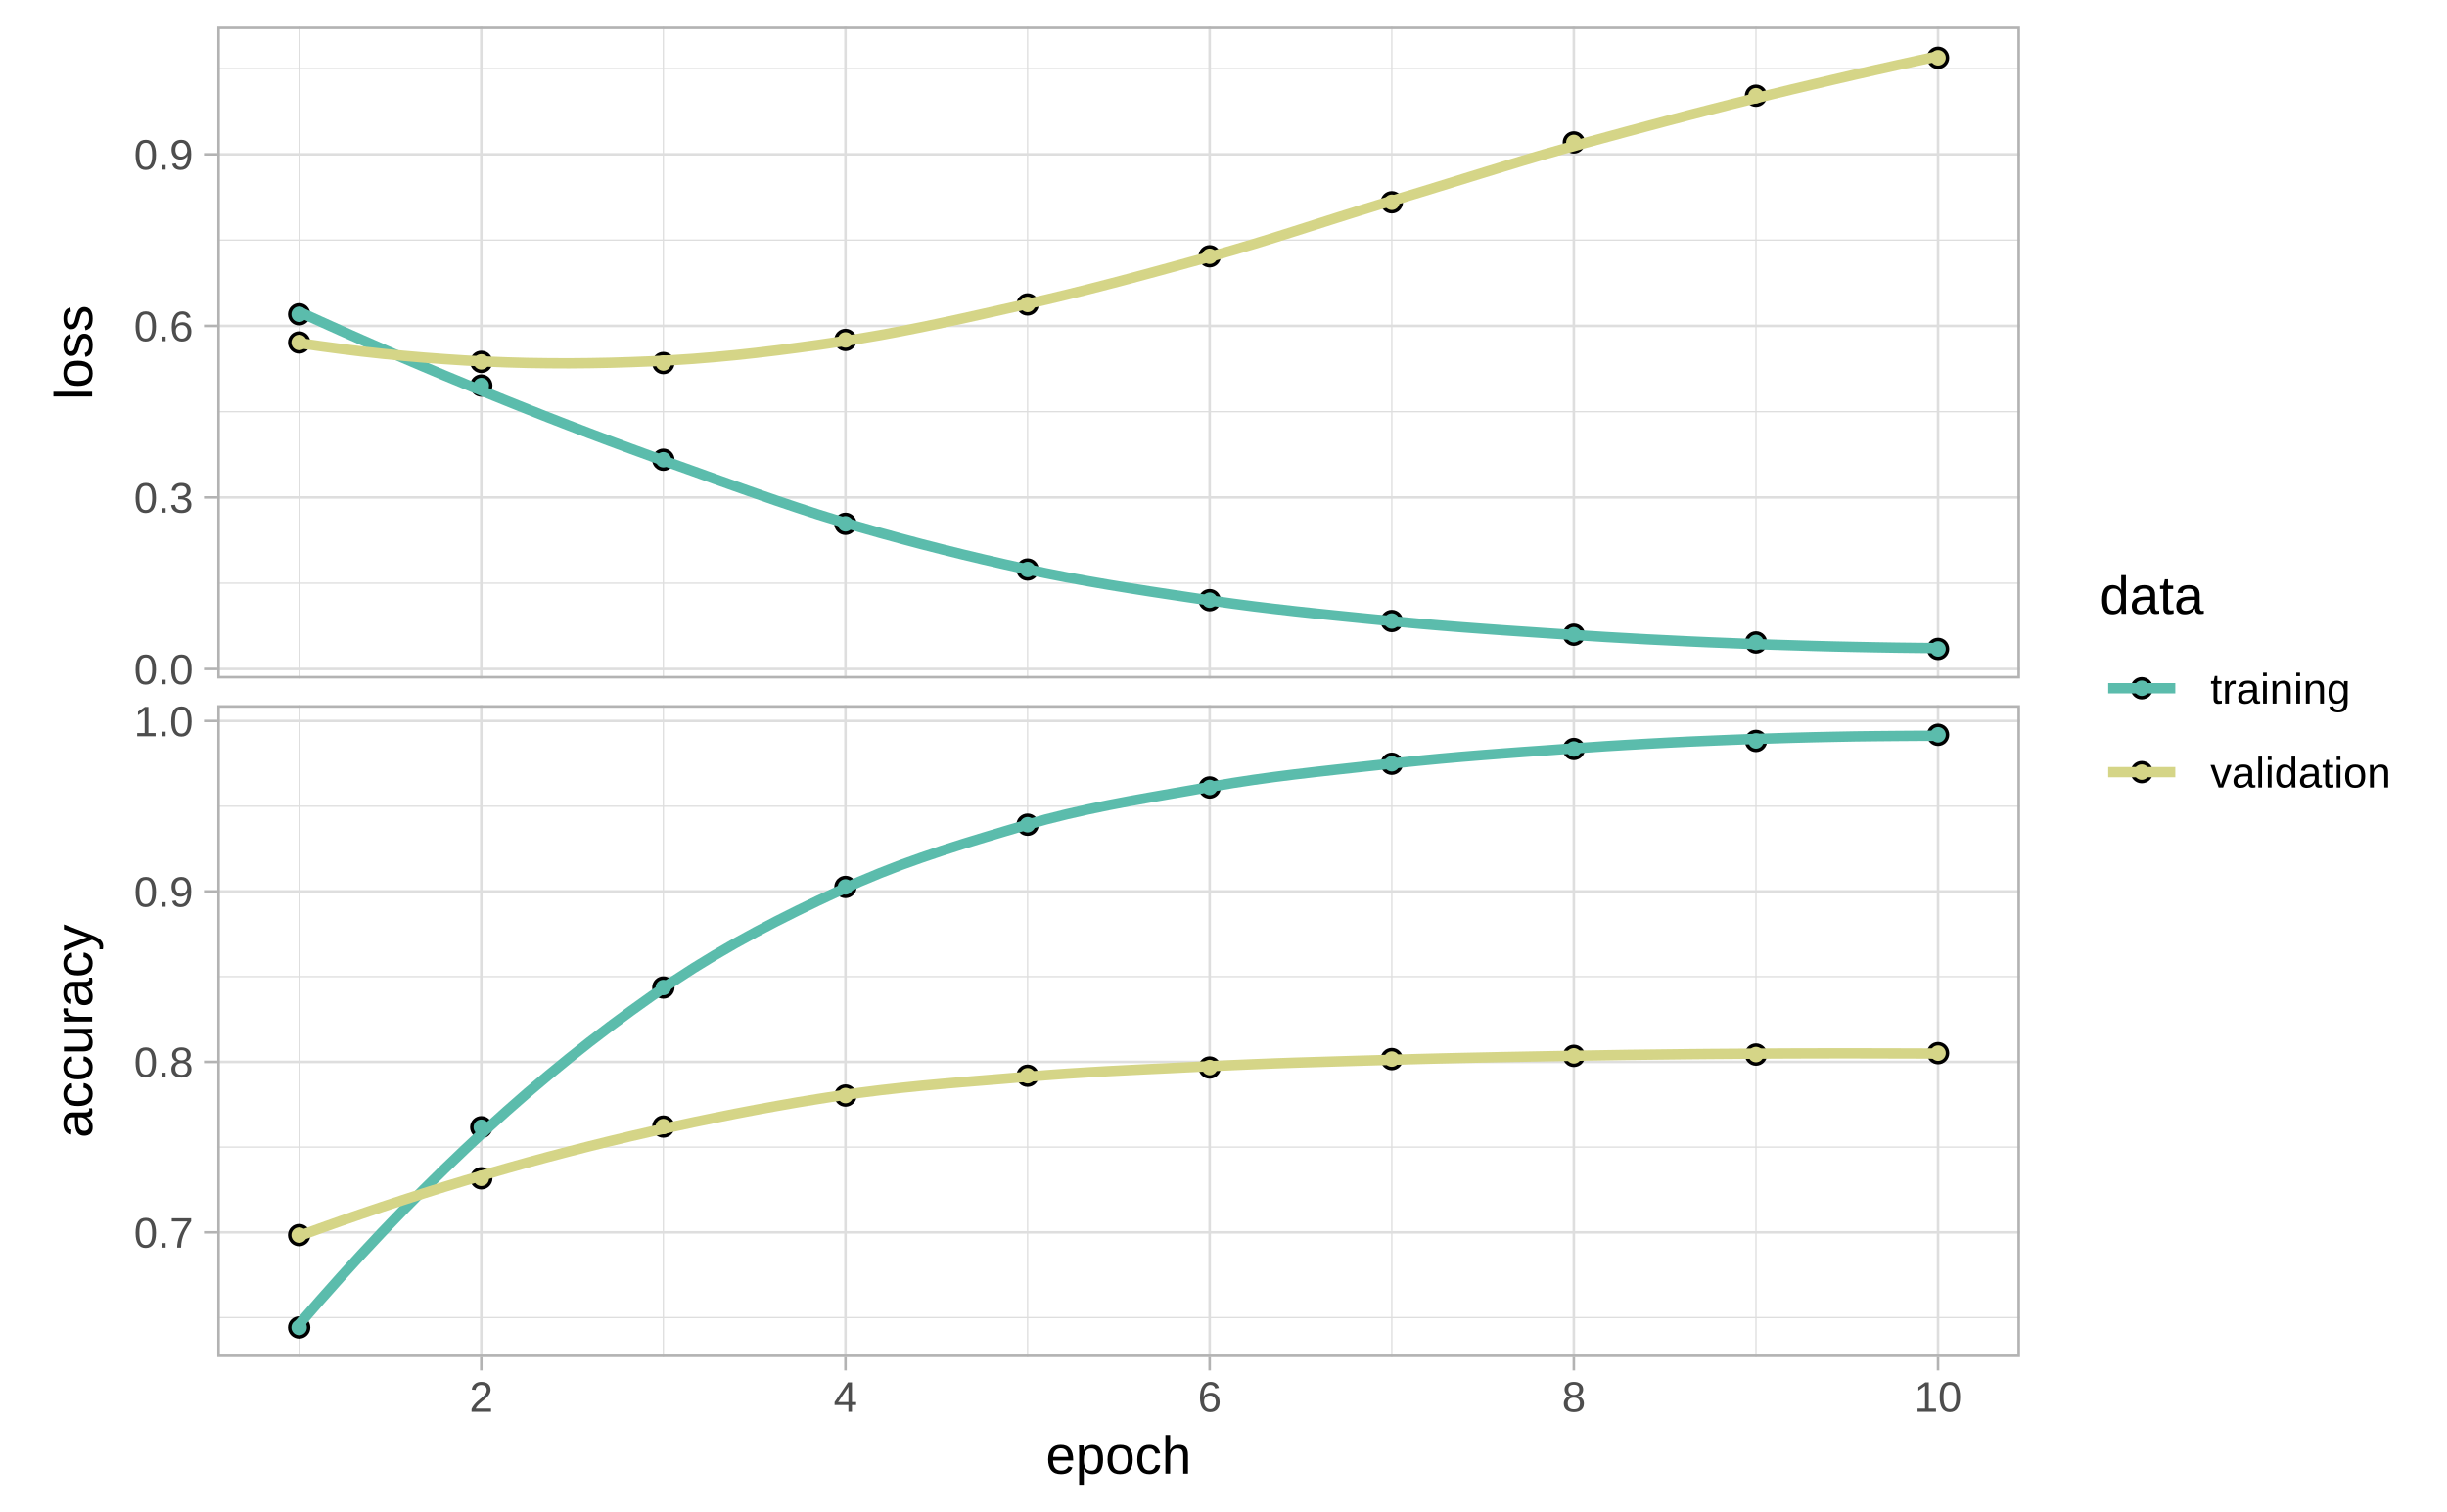
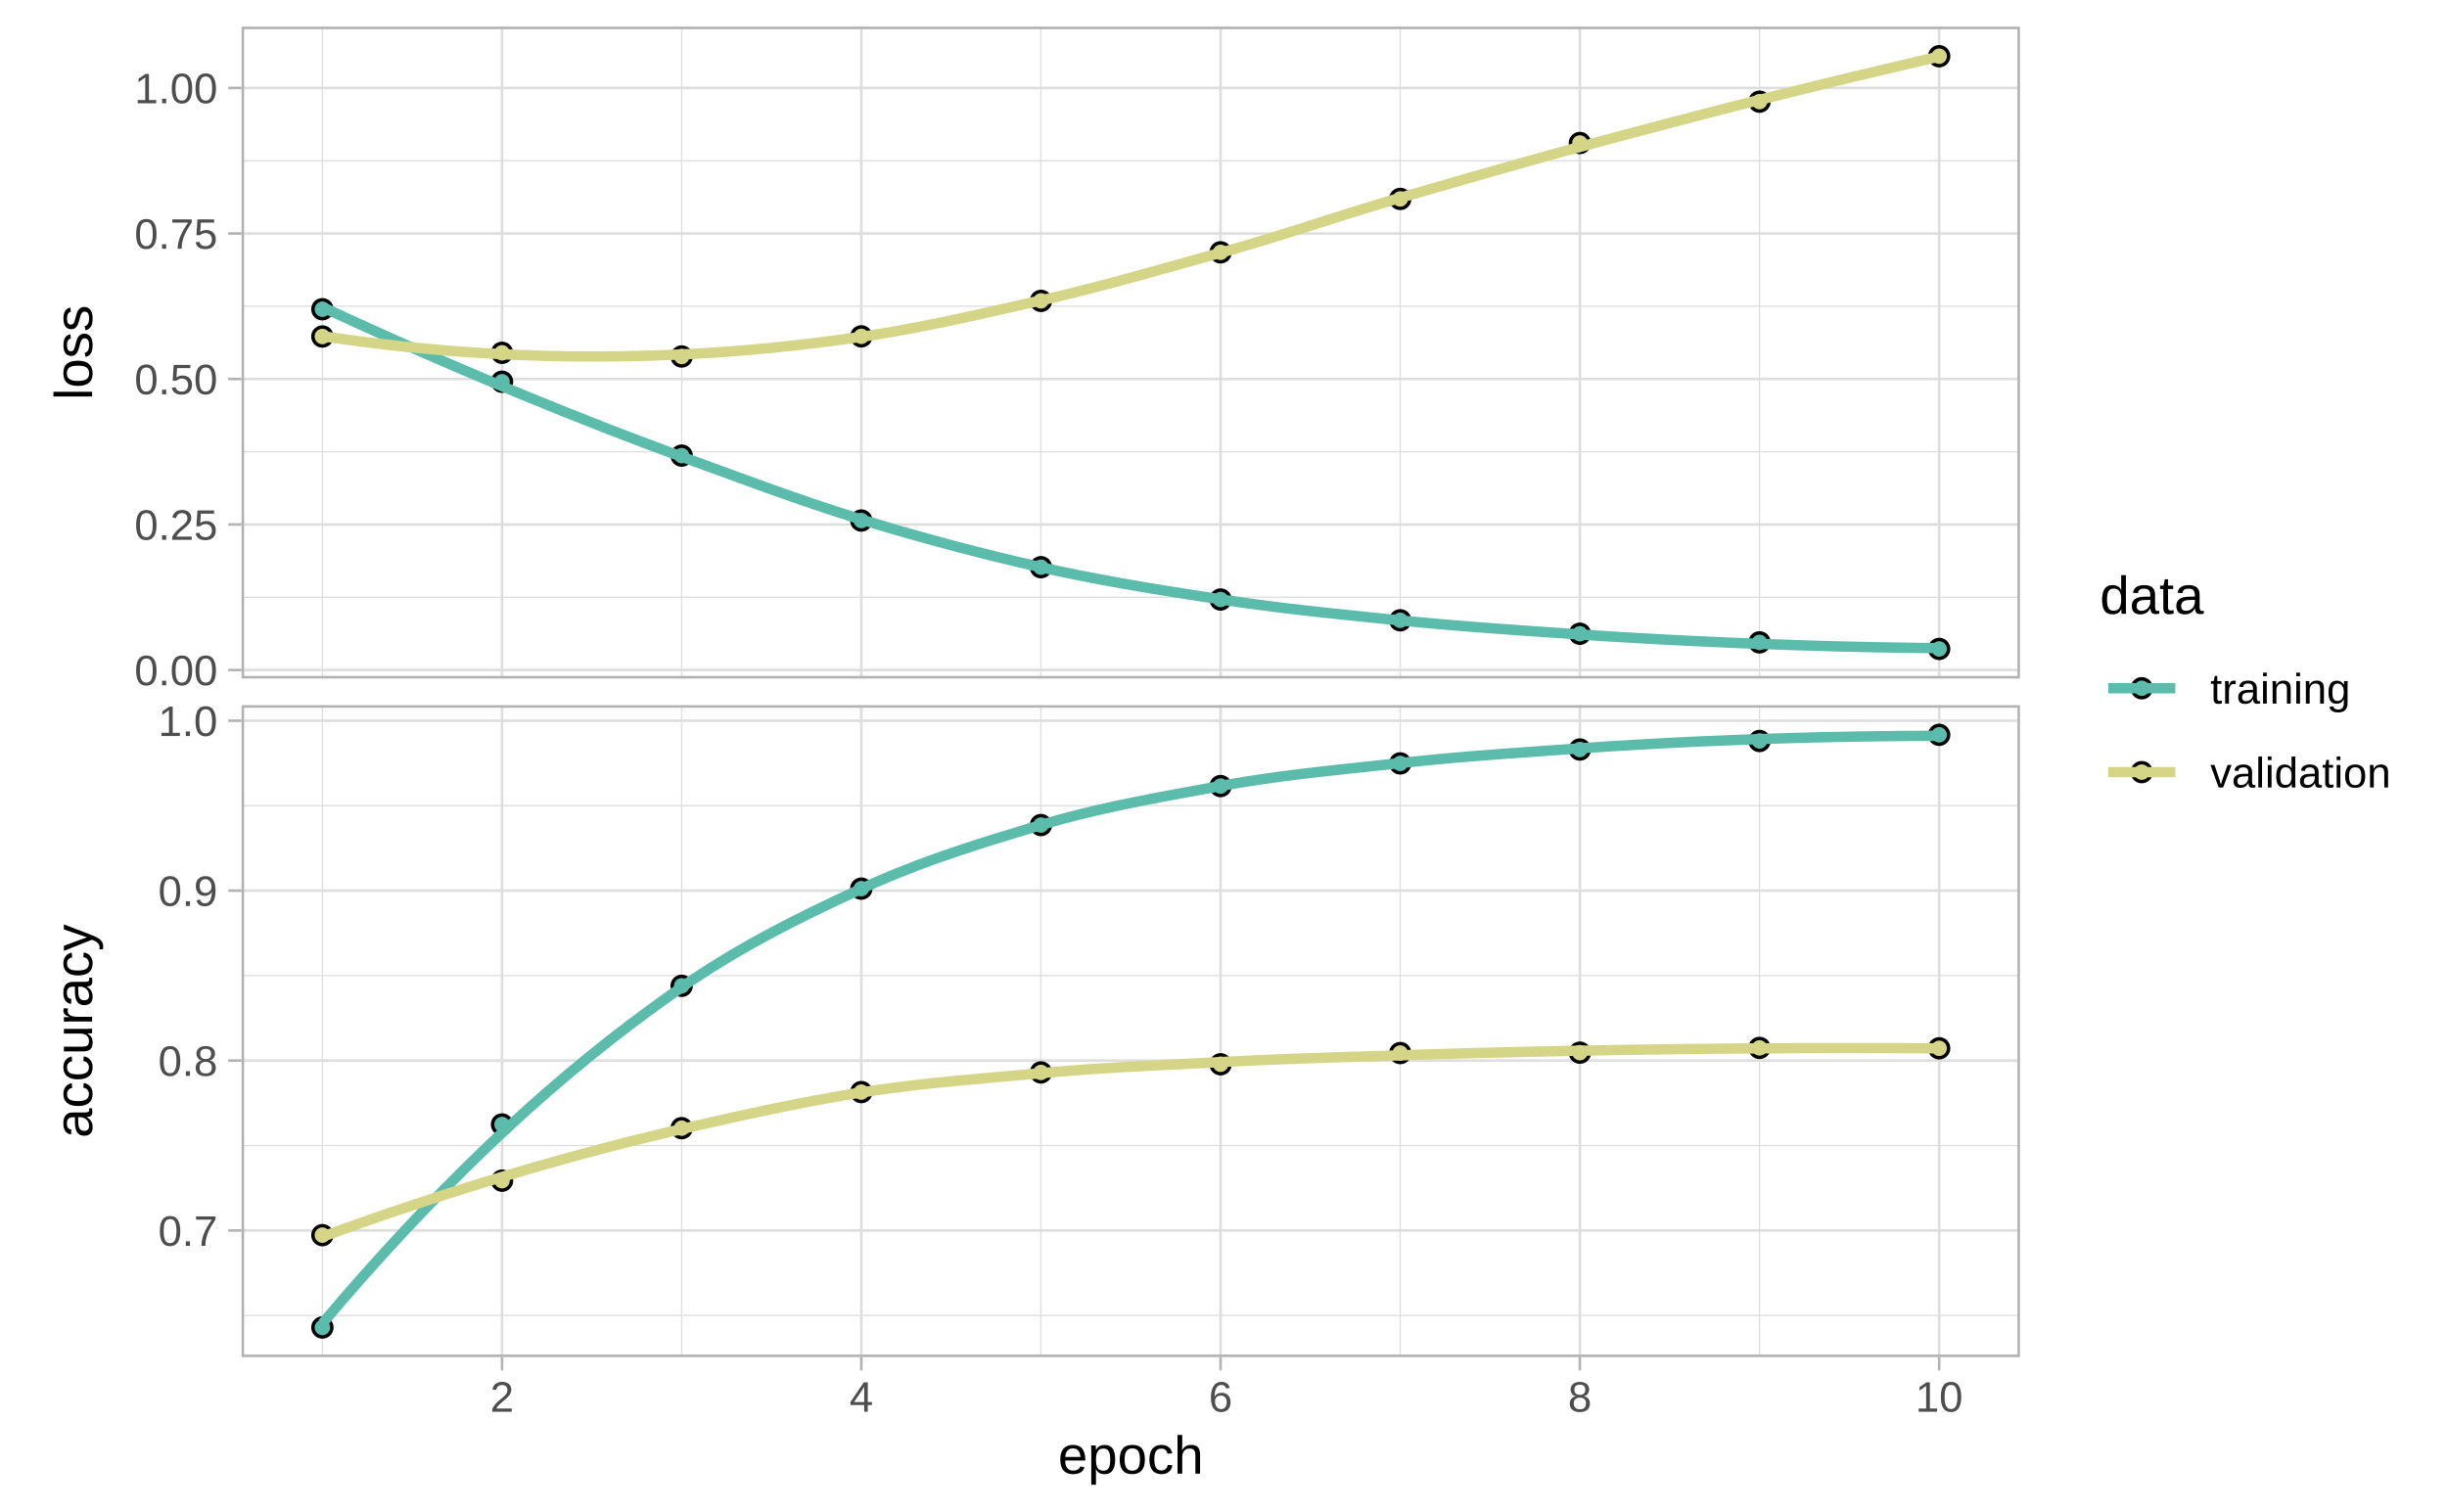
<svg xmlns="http://www.w3.org/2000/svg" class="svglite" width="504.00pt" height="311.47pt" viewBox="0 0 504.00 311.47">
  <defs>
    <style type="text/css">
    .svglite line, .svglite polyline, .svglite polygon, .svglite path, .svglite rect, .svglite circle {
      fill: none;
      stroke: #000000;
      stroke-linecap: round;
      stroke-linejoin: round;
      stroke-miterlimit: 10.00;
    }
  </style>
  </defs>
  <rect width="100%" height="100%" style="stroke: none; fill: #FFFFFF;" />
  <defs>
    <clipPath id="cpMC4wMHw1MDQuMDB8MC4wMHwzMTEuNDc=">
      <rect x="0.00" y="0.00" width="504.00" height="311.47" />
    </clipPath>
  </defs>
  <g clip-path="url(#cpMC4wMHw1MDQuMDB8MC4wMHwzMTEuNDc=)">
    <rect x="0.00" y="0" width="504.00" height="311.47" style="stroke-width: 1.07; stroke: #FFFFFF; fill: #FFFFFF;" />
  </g>
  <defs>
-     <clipPath id="cpNDQuNzV8NDE2LjA1fDUuNDh8MTM5Ljc4">
-       <rect x="44.75" y="5.48" width="371.31" height="134.30" />
+     <clipPath id="cpNDkuNzV8NDE2LjA1fDUuNDh8MTM5Ljc4">
+       <rect x="49.75" y="5.48" width="366.30" height="134.30" />
    </clipPath>
  </defs>
-   <g clip-path="url(#cpNDQuNzV8NDE2LjA1fDUuNDh8MTM5Ljc4)">
-     <rect x="44.75" y="5.48" width="371.31" height="134.30" style="stroke-width: 1.07; stroke: none; fill: #FFFFFF;" />
-     <polyline points="44.75,120.14 416.05,120.14 " style="stroke-width: 0.27; stroke: #DEDEDE; stroke-linecap: butt;" />
-     <polyline points="44.75,84.80 416.05,84.80 " style="stroke-width: 0.27; stroke: #DEDEDE; stroke-linecap: butt;" />
-     <polyline points="44.75,49.46 416.05,49.46 " style="stroke-width: 0.27; stroke: #DEDEDE; stroke-linecap: butt;" />
-     <polyline points="44.75,14.12 416.05,14.12 " style="stroke-width: 0.27; stroke: #DEDEDE; stroke-linecap: butt;" />
-     <polyline points="61.62,139.78 61.62,5.48 " style="stroke-width: 0.27; stroke: #DEDEDE; stroke-linecap: butt;" />
-     <polyline points="136.63,139.78 136.63,5.48 " style="stroke-width: 0.27; stroke: #DEDEDE; stroke-linecap: butt;" />
-     <polyline points="211.65,139.78 211.65,5.48 " style="stroke-width: 0.27; stroke: #DEDEDE; stroke-linecap: butt;" />
-     <polyline points="286.66,139.78 286.66,5.48 " style="stroke-width: 0.27; stroke: #DEDEDE; stroke-linecap: butt;" />
-     <polyline points="361.67,139.78 361.67,5.48 " style="stroke-width: 0.27; stroke: #DEDEDE; stroke-linecap: butt;" />
-     <polyline points="44.75,137.81 416.05,137.81 " style="stroke-width: 0.53; stroke: #DEDEDE; stroke-linecap: butt;" />
-     <polyline points="44.75,102.47 416.05,102.47 " style="stroke-width: 0.53; stroke: #DEDEDE; stroke-linecap: butt;" />
-     <polyline points="44.75,67.13 416.05,67.13 " style="stroke-width: 0.53; stroke: #DEDEDE; stroke-linecap: butt;" />
-     <polyline points="44.75,31.79 416.05,31.79 " style="stroke-width: 0.53; stroke: #DEDEDE; stroke-linecap: butt;" />
-     <polyline points="99.13,139.78 99.13,5.48 " style="stroke-width: 0.53; stroke: #DEDEDE; stroke-linecap: butt;" />
-     <polyline points="174.14,139.78 174.14,5.48 " style="stroke-width: 0.53; stroke: #DEDEDE; stroke-linecap: butt;" />
-     <polyline points="249.15,139.78 249.15,5.48 " style="stroke-width: 0.53; stroke: #DEDEDE; stroke-linecap: butt;" />
-     <polyline points="324.16,139.78 324.16,5.48 " style="stroke-width: 0.53; stroke: #DEDEDE; stroke-linecap: butt;" />
-     <polyline points="399.17,139.78 399.17,5.48 " style="stroke-width: 0.53; stroke: #DEDEDE; stroke-linecap: butt;" />
-     <circle cx="61.62" cy="64.74" r="1.95" style="stroke-width: 0.71; fill: #5BBCAC;" />
-     <circle cx="99.13" cy="79.42" r="1.95" style="stroke-width: 0.71; fill: #5BBCAC;" />
-     <circle cx="136.63" cy="94.71" r="1.95" style="stroke-width: 0.71; fill: #5BBCAC;" />
-     <circle cx="174.14" cy="107.91" r="1.95" style="stroke-width: 0.71; fill: #5BBCAC;" />
-     <circle cx="211.65" cy="117.32" r="1.95" style="stroke-width: 0.71; fill: #5BBCAC;" />
-     <circle cx="249.15" cy="123.64" r="1.95" style="stroke-width: 0.71; fill: #5BBCAC;" />
-     <circle cx="286.66" cy="127.93" r="1.95" style="stroke-width: 0.71; fill: #5BBCAC;" />
-     <circle cx="324.16" cy="130.75" r="1.95" style="stroke-width: 0.71; fill: #5BBCAC;" />
-     <circle cx="361.67" cy="132.35" r="1.95" style="stroke-width: 0.71; fill: #5BBCAC;" />
-     <circle cx="399.17" cy="133.68" r="1.95" style="stroke-width: 0.71; fill: #5BBCAC;" />
-     <circle cx="61.62" cy="70.55" r="1.95" style="stroke-width: 0.71; fill: #D5D587;" />
-     <circle cx="99.13" cy="74.54" r="1.95" style="stroke-width: 0.71; fill: #D5D587;" />
-     <circle cx="136.63" cy="74.78" r="1.95" style="stroke-width: 0.71; fill: #D5D587;" />
-     <circle cx="174.14" cy="70.03" r="1.95" style="stroke-width: 0.71; fill: #D5D587;" />
-     <circle cx="211.65" cy="62.71" r="1.95" style="stroke-width: 0.71; fill: #D5D587;" />
-     <circle cx="249.15" cy="52.79" r="1.95" style="stroke-width: 0.71; fill: #D5D587;" />
-     <circle cx="286.66" cy="41.67" r="1.95" style="stroke-width: 0.71; fill: #D5D587;" />
-     <circle cx="324.16" cy="29.34" r="1.95" style="stroke-width: 0.71; fill: #D5D587;" />
-     <circle cx="361.67" cy="19.72" r="1.95" style="stroke-width: 0.71; fill: #D5D587;" />
-     <circle cx="399.17" cy="11.91" r="1.95" style="stroke-width: 0.71; fill: #D5D587;" />
-     <polyline points="61.62,64.24 65.90,66.18 70.17,68.10 74.44,69.99 78.71,71.86 82.99,73.71 87.26,75.53 91.53,77.33 95.81,79.10 100.08,80.85 104.35,82.58 108.62,84.29 112.90,85.98 117.17,87.64 121.44,89.28 125.72,90.89 129.99,92.47 134.26,94.03 138.53,95.55 142.81,97.08 147.08,98.62 151.35,100.14 155.63,101.65 159.90,103.13 164.17,104.57 168.44,105.97 172.72,107.29 176.99,108.56 181.26,109.78 185.53,110.95 189.81,112.09 194.08,113.18 198.35,114.24 202.63,115.26 206.90,116.24 211.17,117.19 215.44,118.09 219.72,118.93 223.99,119.71 228.26,120.45 232.54,121.15 236.81,121.83 241.08,122.48 245.35,123.12 249.63,123.75 253.90,124.35 258.17,124.91 262.45,125.43 266.72,125.92 270.99,126.38 275.26,126.82 279.54,127.25 283.81,127.67 288.08,128.09 292.35,128.48 296.63,128.85 300.90,129.19 305.17,129.51 309.45,129.82 313.72,130.11 317.99,130.40 322.26,130.68 326.54,130.96 330.81,131.23 335.08,131.47 339.36,131.71 343.63,131.92 347.90,132.13 352.17,132.32 356.45,132.49 360.72,132.66 364.99,132.81 369.27,132.94 373.54,133.07 377.81,133.18 382.08,133.27 386.36,133.35 390.63,133.42 394.90,133.47 399.17,133.51 " style="stroke-width: 2.13; stroke: #5BBCAC; stroke-linecap: butt;" />
-     <polyline points="61.62,70.67 65.90,71.29 70.17,71.86 74.44,72.39 78.71,72.86 82.99,73.28 87.26,73.65 91.53,73.97 95.81,74.25 100.08,74.47 104.35,74.64 108.62,74.76 112.90,74.82 117.17,74.84 121.44,74.80 125.72,74.72 129.99,74.59 134.26,74.42 138.53,74.19 142.81,73.91 147.08,73.56 151.35,73.16 155.63,72.70 159.90,72.19 164.17,71.64 168.44,71.06 172.72,70.43 176.99,69.77 181.26,69.04 185.53,68.24 189.81,67.39 194.08,66.50 198.35,65.58 202.63,64.63 206.90,63.67 211.17,62.71 215.44,61.73 219.72,60.70 223.99,59.64 228.26,58.54 232.54,57.42 236.81,56.27 241.08,55.11 245.35,53.94 249.63,52.77 253.90,51.55 258.17,50.28 262.45,48.96 266.72,47.61 270.99,46.25 275.26,44.89 279.54,43.54 283.81,42.22 288.08,40.94 292.35,39.65 296.63,38.33 300.90,37.01 305.17,35.69 309.45,34.38 313.72,33.08 317.99,31.82 322.26,30.61 326.54,29.43 330.81,28.27 335.08,27.11 339.36,25.97 343.63,24.83 347.90,23.71 352.17,22.61 356.45,21.52 360.72,20.45 364.99,19.41 369.27,18.37 373.54,17.36 377.81,16.36 382.08,15.37 386.36,14.40 390.63,13.45 394.90,12.51 399.17,11.58 " style="stroke-width: 2.13; stroke: #D5D587; stroke-linecap: butt;" />
-     <rect x="44.75" y="5.48" width="371.31" height="134.30" style="stroke-width: 1.07; stroke: #B3B3B3;" />
+   <g clip-path="url(#cpNDkuNzV8NDE2LjA1fDUuNDh8MTM5Ljc4)">
+     <rect x="49.75" y="5.48" width="366.30" height="134.30" style="stroke-width: 1.07; stroke: none; fill: #FFFFFF;" />
+     <polyline points="49.75,123.03 416.05,123.03 " style="stroke-width: 0.27; stroke: #DEDEDE; stroke-linecap: butt;" />
+     <polyline points="49.75,93.06 416.05,93.06 " style="stroke-width: 0.27; stroke: #DEDEDE; stroke-linecap: butt;" />
+     <polyline points="49.75,63.08 416.05,63.08 " style="stroke-width: 0.27; stroke: #DEDEDE; stroke-linecap: butt;" />
+     <polyline points="49.75,33.11 416.05,33.11 " style="stroke-width: 0.27; stroke: #DEDEDE; stroke-linecap: butt;" />
+     <polyline points="66.40,139.78 66.40,5.48 " style="stroke-width: 0.27; stroke: #DEDEDE; stroke-linecap: butt;" />
+     <polyline points="140.40,139.78 140.40,5.48 " style="stroke-width: 0.27; stroke: #DEDEDE; stroke-linecap: butt;" />
+     <polyline points="214.40,139.78 214.40,5.48 " style="stroke-width: 0.27; stroke: #DEDEDE; stroke-linecap: butt;" />
+     <polyline points="288.40,139.78 288.40,5.48 " style="stroke-width: 0.27; stroke: #DEDEDE; stroke-linecap: butt;" />
+     <polyline points="362.40,139.78 362.40,5.48 " style="stroke-width: 0.27; stroke: #DEDEDE; stroke-linecap: butt;" />
+     <polyline points="49.75,138.02 416.05,138.02 " style="stroke-width: 0.53; stroke: #DEDEDE; stroke-linecap: butt;" />
+     <polyline points="49.75,108.04 416.05,108.04 " style="stroke-width: 0.53; stroke: #DEDEDE; stroke-linecap: butt;" />
+     <polyline points="49.75,78.07 416.05,78.07 " style="stroke-width: 0.53; stroke: #DEDEDE; stroke-linecap: butt;" />
+     <polyline points="49.75,48.10 416.05,48.10 " style="stroke-width: 0.53; stroke: #DEDEDE; stroke-linecap: butt;" />
+     <polyline points="49.75,18.12 416.05,18.12 " style="stroke-width: 0.53; stroke: #DEDEDE; stroke-linecap: butt;" />
+     <polyline points="103.40,139.78 103.40,5.48 " style="stroke-width: 0.53; stroke: #DEDEDE; stroke-linecap: butt;" />
+     <polyline points="177.40,139.78 177.40,5.48 " style="stroke-width: 0.53; stroke: #DEDEDE; stroke-linecap: butt;" />
+     <polyline points="251.40,139.78 251.40,5.48 " style="stroke-width: 0.53; stroke: #DEDEDE; stroke-linecap: butt;" />
+     <polyline points="325.40,139.78 325.40,5.48 " style="stroke-width: 0.53; stroke: #DEDEDE; stroke-linecap: butt;" />
+     <polyline points="399.40,139.78 399.40,5.48 " style="stroke-width: 0.53; stroke: #DEDEDE; stroke-linecap: butt;" />
+     <circle cx="66.40" cy="63.70" r="1.95" style="stroke-width: 0.71; fill: #5BBCAC;" />
+     <circle cx="103.40" cy="78.64" r="1.95" style="stroke-width: 0.71; fill: #5BBCAC;" />
+     <circle cx="140.40" cy="93.86" r="1.95" style="stroke-width: 0.71; fill: #5BBCAC;" />
+     <circle cx="177.40" cy="107.23" r="1.95" style="stroke-width: 0.71; fill: #5BBCAC;" />
+     <circle cx="214.40" cy="116.84" r="1.95" style="stroke-width: 0.71; fill: #5BBCAC;" />
+     <circle cx="251.40" cy="123.50" r="1.95" style="stroke-width: 0.71; fill: #5BBCAC;" />
+     <circle cx="288.40" cy="127.78" r="1.95" style="stroke-width: 0.71; fill: #5BBCAC;" />
+     <circle cx="325.40" cy="130.55" r="1.95" style="stroke-width: 0.71; fill: #5BBCAC;" />
+     <circle cx="362.40" cy="132.33" r="1.95" style="stroke-width: 0.71; fill: #5BBCAC;" />
+     <circle cx="399.40" cy="133.68" r="1.95" style="stroke-width: 0.71; fill: #5BBCAC;" />
+     <circle cx="66.40" cy="69.32" r="1.95" style="stroke-width: 0.71; fill: #D5D587;" />
+     <circle cx="103.40" cy="72.68" r="1.95" style="stroke-width: 0.71; fill: #D5D587;" />
+     <circle cx="140.40" cy="73.44" r="1.95" style="stroke-width: 0.71; fill: #D5D587;" />
+     <circle cx="177.40" cy="69.29" r="1.95" style="stroke-width: 0.71; fill: #D5D587;" />
+     <circle cx="214.40" cy="61.98" r="1.95" style="stroke-width: 0.71; fill: #D5D587;" />
+     <circle cx="251.40" cy="51.98" r="1.95" style="stroke-width: 0.71; fill: #D5D587;" />
+     <circle cx="288.40" cy="40.98" r="1.95" style="stroke-width: 0.71; fill: #D5D587;" />
+     <circle cx="325.40" cy="29.46" r="1.95" style="stroke-width: 0.71; fill: #D5D587;" />
+     <circle cx="362.40" cy="20.94" r="1.95" style="stroke-width: 0.71; fill: #D5D587;" />
+     <circle cx="399.40" cy="11.58" r="1.95" style="stroke-width: 0.71; fill: #D5D587;" />
+     <polyline points="66.40,63.25 70.62,65.20 74.83,67.12 79.05,69.03 83.26,70.91 87.48,72.76 91.69,74.60 95.91,76.40 100.12,78.19 104.34,79.95 108.55,81.69 112.77,83.41 116.98,85.11 121.20,86.78 125.41,88.44 129.63,90.06 133.84,91.66 138.06,93.22 142.27,94.76 146.49,96.30 150.70,97.84 154.92,99.38 159.13,100.90 163.35,102.39 167.57,103.84 171.78,105.24 176.00,106.59 180.21,107.87 184.43,109.12 188.64,110.32 192.86,111.49 197.07,112.62 201.29,113.71 205.50,114.76 209.72,115.78 213.93,116.75 218.15,117.68 222.36,118.54 226.58,119.36 230.79,120.13 235.01,120.86 239.22,121.56 243.44,122.23 247.65,122.89 251.87,123.54 256.08,124.16 260.30,124.73 264.52,125.26 268.73,125.75 272.95,126.22 277.16,126.66 281.38,127.10 285.59,127.52 289.81,127.95 294.02,128.34 298.24,128.71 302.45,129.06 306.67,129.38 310.88,129.69 315.10,129.99 319.31,130.28 323.53,130.57 327.74,130.86 331.96,131.13 336.17,131.38 340.39,131.62 344.60,131.84 348.82,132.05 353.03,132.24 357.25,132.43 361.47,132.60 365.68,132.75 369.90,132.90 374.11,133.03 378.33,133.15 382.54,133.25 386.76,133.34 390.97,133.41 395.19,133.47 399.40,133.52 " style="stroke-width: 2.13; stroke: #5BBCAC; stroke-linecap: butt;" />
+     <polyline points="66.40,69.25 70.62,69.86 74.83,70.42 79.05,70.93 83.26,71.40 87.48,71.81 91.69,72.19 95.91,72.51 100.12,72.78 104.34,73.01 108.55,73.19 112.77,73.32 116.98,73.41 121.20,73.44 125.41,73.43 129.63,73.37 133.84,73.26 138.06,73.11 142.27,72.92 146.49,72.67 150.70,72.37 154.92,72.03 159.13,71.63 163.35,71.19 167.57,70.70 171.78,70.17 176.00,69.59 180.21,68.96 184.43,68.25 188.64,67.47 192.86,66.64 197.07,65.75 201.29,64.84 205.50,63.90 209.72,62.94 213.93,61.99 218.15,61.02 222.36,59.98 226.58,58.90 230.79,57.78 235.01,56.63 239.22,55.46 243.44,54.29 247.65,53.11 251.87,51.94 256.08,50.74 260.30,49.48 264.52,48.17 268.73,46.84 272.95,45.50 277.16,44.16 281.38,42.85 285.59,41.57 289.81,40.34 294.02,39.13 298.24,37.91 302.45,36.70 306.67,35.49 310.88,34.29 315.10,33.11 319.31,31.93 323.53,30.78 327.74,29.64 331.96,28.51 336.17,27.38 340.39,26.26 344.60,25.15 348.82,24.05 353.03,22.96 357.25,21.88 361.47,20.81 365.68,19.75 369.90,18.71 374.11,17.67 378.33,16.64 382.54,15.62 386.76,14.62 390.97,13.62 395.19,12.63 399.40,11.65 " style="stroke-width: 2.13; stroke: #D5D587; stroke-linecap: butt;" />
+     <rect x="49.75" y="5.48" width="366.30" height="134.30" style="stroke-width: 1.07; stroke: #B3B3B3;" />
  </g>
  <g clip-path="url(#cpMC4wMHw1MDQuMDB8MC4wMHwzMTEuNDc=)">
</g>
  <defs>
-     <clipPath id="cpNDQuNzV8NDE2LjA1fDE0NS4yNnwyNzkuNTc=">
-       <rect x="44.75" y="145.26" width="371.31" height="134.30" />
+     <clipPath id="cpNDkuNzV8NDE2LjA1fDE0NS4yNnwyNzkuNTc=">
+       <rect x="49.75" y="145.26" width="366.30" height="134.30" />
    </clipPath>
  </defs>
-   <g clip-path="url(#cpNDQuNzV8NDE2LjA1fDE0NS4yNnwyNzkuNTc=)">
-     <rect x="44.75" y="145.26" width="371.31" height="134.30" style="stroke-width: 1.07; stroke: none; fill: #FFFFFF;" />
-     <polyline points="44.75,271.42 416.05,271.42 " style="stroke-width: 0.27; stroke: #DEDEDE; stroke-linecap: butt;" />
-     <polyline points="44.75,236.30 416.05,236.30 " style="stroke-width: 0.27; stroke: #DEDEDE; stroke-linecap: butt;" />
-     <polyline points="44.75,201.19 416.05,201.19 " style="stroke-width: 0.27; stroke: #DEDEDE; stroke-linecap: butt;" />
-     <polyline points="44.75,166.08 416.05,166.08 " style="stroke-width: 0.27; stroke: #DEDEDE; stroke-linecap: butt;" />
-     <polyline points="61.62,279.57 61.62,145.26 " style="stroke-width: 0.27; stroke: #DEDEDE; stroke-linecap: butt;" />
-     <polyline points="136.63,279.57 136.63,145.26 " style="stroke-width: 0.27; stroke: #DEDEDE; stroke-linecap: butt;" />
-     <polyline points="211.65,279.57 211.65,145.26 " style="stroke-width: 0.27; stroke: #DEDEDE; stroke-linecap: butt;" />
-     <polyline points="286.66,279.57 286.66,145.26 " style="stroke-width: 0.27; stroke: #DEDEDE; stroke-linecap: butt;" />
-     <polyline points="361.67,279.57 361.67,145.26 " style="stroke-width: 0.27; stroke: #DEDEDE; stroke-linecap: butt;" />
-     <polyline points="44.75,253.86 416.05,253.86 " style="stroke-width: 0.53; stroke: #DEDEDE; stroke-linecap: butt;" />
-     <polyline points="44.75,218.75 416.05,218.75 " style="stroke-width: 0.53; stroke: #DEDEDE; stroke-linecap: butt;" />
-     <polyline points="44.75,183.63 416.05,183.63 " style="stroke-width: 0.53; stroke: #DEDEDE; stroke-linecap: butt;" />
-     <polyline points="44.75,148.52 416.05,148.52 " style="stroke-width: 0.53; stroke: #DEDEDE; stroke-linecap: butt;" />
-     <polyline points="99.13,279.57 99.13,145.26 " style="stroke-width: 0.53; stroke: #DEDEDE; stroke-linecap: butt;" />
-     <polyline points="174.14,279.57 174.14,145.26 " style="stroke-width: 0.53; stroke: #DEDEDE; stroke-linecap: butt;" />
-     <polyline points="249.15,279.57 249.15,145.26 " style="stroke-width: 0.53; stroke: #DEDEDE; stroke-linecap: butt;" />
-     <polyline points="324.16,279.57 324.16,145.26 " style="stroke-width: 0.53; stroke: #DEDEDE; stroke-linecap: butt;" />
-     <polyline points="399.17,279.57 399.17,145.26 " style="stroke-width: 0.53; stroke: #DEDEDE; stroke-linecap: butt;" />
-     <circle cx="61.62" cy="273.46" r="1.95" style="stroke-width: 0.71; fill: #5BBCAC;" />
-     <circle cx="99.13" cy="232.21" r="1.95" style="stroke-width: 0.71; fill: #5BBCAC;" />
-     <circle cx="136.63" cy="203.43" r="1.95" style="stroke-width: 0.71; fill: #5BBCAC;" />
-     <circle cx="174.14" cy="182.71" r="1.95" style="stroke-width: 0.71; fill: #5BBCAC;" />
-     <circle cx="211.65" cy="169.89" r="1.95" style="stroke-width: 0.71; fill: #5BBCAC;" />
-     <circle cx="249.15" cy="162.22" r="1.95" style="stroke-width: 0.71; fill: #5BBCAC;" />
-     <circle cx="286.66" cy="157.33" r="1.95" style="stroke-width: 0.71; fill: #5BBCAC;" />
-     <circle cx="324.16" cy="154.29" r="1.95" style="stroke-width: 0.71; fill: #5BBCAC;" />
-     <circle cx="361.67" cy="152.63" r="1.95" style="stroke-width: 0.71; fill: #5BBCAC;" />
-     <circle cx="399.17" cy="151.37" r="1.95" style="stroke-width: 0.71; fill: #5BBCAC;" />
-     <circle cx="61.62" cy="254.43" r="1.95" style="stroke-width: 0.71; fill: #D5D587;" />
-     <circle cx="99.13" cy="242.73" r="1.95" style="stroke-width: 0.71; fill: #D5D587;" />
-     <circle cx="136.63" cy="232.07" r="1.95" style="stroke-width: 0.71; fill: #D5D587;" />
-     <circle cx="174.14" cy="225.68" r="1.95" style="stroke-width: 0.71; fill: #D5D587;" />
-     <circle cx="211.65" cy="221.60" r="1.95" style="stroke-width: 0.71; fill: #D5D587;" />
-     <circle cx="249.15" cy="219.91" r="1.95" style="stroke-width: 0.71; fill: #D5D587;" />
-     <circle cx="286.66" cy="218.17" r="1.95" style="stroke-width: 0.71; fill: #D5D587;" />
-     <circle cx="324.16" cy="217.51" r="1.95" style="stroke-width: 0.71; fill: #D5D587;" />
-     <circle cx="361.67" cy="217.24" r="1.95" style="stroke-width: 0.71; fill: #D5D587;" />
-     <circle cx="399.17" cy="216.95" r="1.95" style="stroke-width: 0.71; fill: #D5D587;" />
-     <polyline points="61.62,272.80 65.90,267.87 70.17,263.07 74.44,258.38 78.71,253.81 82.99,249.36 87.26,245.03 91.53,240.82 95.81,236.72 100.08,232.73 104.35,228.88 108.62,225.14 112.90,221.53 117.17,218.03 121.44,214.65 125.72,211.38 129.99,208.23 134.26,205.18 138.53,202.24 142.81,199.46 147.08,196.85 151.35,194.37 155.63,192.02 159.90,189.78 164.17,187.64 168.44,185.57 172.72,183.57 176.99,181.64 181.26,179.86 185.53,178.20 189.81,176.67 194.08,175.22 198.35,173.85 202.63,172.54 206.90,171.26 211.17,170.00 215.44,168.80 219.72,167.73 223.99,166.76 228.26,165.87 232.54,165.05 236.81,164.28 241.08,163.53 245.35,162.79 249.63,162.02 253.90,161.30 258.17,160.65 262.45,160.06 266.72,159.52 270.99,159.02 275.26,158.54 279.54,158.07 283.81,157.61 288.08,157.14 292.35,156.70 296.63,156.29 300.90,155.91 305.17,155.56 309.45,155.23 313.72,154.91 317.99,154.61 322.26,154.30 326.54,154.00 330.81,153.71 335.08,153.45 339.36,153.21 343.63,152.98 347.90,152.77 352.17,152.59 356.45,152.41 360.72,152.25 364.99,152.11 369.27,151.98 373.54,151.87 377.81,151.78 382.08,151.70 386.36,151.65 390.63,151.61 394.90,151.58 399.17,151.57 " style="stroke-width: 2.13; stroke: #5BBCAC; stroke-linecap: butt;" />
-     <polyline points="61.62,254.61 65.90,253.06 70.17,251.54 74.44,250.06 78.71,248.62 82.99,247.21 87.26,245.83 91.53,244.49 95.81,243.19 100.08,241.92 104.35,240.69 108.62,239.49 112.90,238.33 117.17,237.21 121.44,236.12 125.72,235.06 129.99,234.04 134.26,233.06 138.53,232.11 142.81,231.19 147.08,230.31 151.35,229.45 155.63,228.63 159.90,227.85 164.17,227.10 168.44,226.40 172.72,225.73 176.99,225.12 181.26,224.58 185.53,224.10 189.81,223.66 194.08,223.27 198.35,222.90 202.63,222.55 206.90,222.20 211.17,221.84 215.44,221.49 219.72,221.18 223.99,220.91 228.26,220.66 232.54,220.44 236.81,220.23 241.08,220.03 245.35,219.82 249.63,219.61 253.90,219.41 258.17,219.23 262.45,219.06 266.72,218.91 270.99,218.78 275.26,218.65 279.54,218.52 283.81,218.40 288.08,218.27 292.35,218.15 296.63,218.04 300.90,217.94 305.17,217.85 309.45,217.76 313.72,217.68 317.99,217.60 322.26,217.52 326.54,217.45 330.81,217.38 335.08,217.31 339.36,217.26 343.63,217.21 347.90,217.16 352.17,217.12 356.45,217.09 360.72,217.06 364.99,217.03 369.27,217.01 373.54,217.00 377.81,216.99 382.08,216.99 386.36,217.00 390.63,217.01 394.90,217.02 399.17,217.04 " style="stroke-width: 2.13; stroke: #D5D587; stroke-linecap: butt;" />
-     <rect x="44.75" y="145.26" width="371.31" height="134.30" style="stroke-width: 1.07; stroke: #B3B3B3;" />
+   <g clip-path="url(#cpNDkuNzV8NDE2LjA1fDE0NS4yNnwyNzkuNTc=)">
+     <rect x="49.75" y="145.26" width="366.30" height="134.30" style="stroke-width: 1.07; stroke: none; fill: #FFFFFF;" />
+     <polyline points="49.75,270.98 416.05,270.98 " style="stroke-width: 0.27; stroke: #DEDEDE; stroke-linecap: butt;" />
+     <polyline points="49.75,235.98 416.05,235.98 " style="stroke-width: 0.27; stroke: #DEDEDE; stroke-linecap: butt;" />
+     <polyline points="49.75,200.97 416.05,200.97 " style="stroke-width: 0.27; stroke: #DEDEDE; stroke-linecap: butt;" />
+     <polyline points="49.75,165.97 416.05,165.97 " style="stroke-width: 0.27; stroke: #DEDEDE; stroke-linecap: butt;" />
+     <polyline points="66.40,279.57 66.40,145.26 " style="stroke-width: 0.27; stroke: #DEDEDE; stroke-linecap: butt;" />
+     <polyline points="140.40,279.57 140.40,145.26 " style="stroke-width: 0.27; stroke: #DEDEDE; stroke-linecap: butt;" />
+     <polyline points="214.40,279.57 214.40,145.26 " style="stroke-width: 0.27; stroke: #DEDEDE; stroke-linecap: butt;" />
+     <polyline points="288.40,279.57 288.40,145.26 " style="stroke-width: 0.27; stroke: #DEDEDE; stroke-linecap: butt;" />
+     <polyline points="362.40,279.57 362.40,145.26 " style="stroke-width: 0.27; stroke: #DEDEDE; stroke-linecap: butt;" />
+     <polyline points="49.75,253.48 416.05,253.48 " style="stroke-width: 0.53; stroke: #DEDEDE; stroke-linecap: butt;" />
+     <polyline points="49.75,218.48 416.05,218.48 " style="stroke-width: 0.53; stroke: #DEDEDE; stroke-linecap: butt;" />
+     <polyline points="49.75,183.47 416.05,183.47 " style="stroke-width: 0.53; stroke: #DEDEDE; stroke-linecap: butt;" />
+     <polyline points="49.75,148.47 416.05,148.47 " style="stroke-width: 0.53; stroke: #DEDEDE; stroke-linecap: butt;" />
+     <polyline points="103.40,279.57 103.40,145.26 " style="stroke-width: 0.53; stroke: #DEDEDE; stroke-linecap: butt;" />
+     <polyline points="177.40,279.57 177.40,145.26 " style="stroke-width: 0.53; stroke: #DEDEDE; stroke-linecap: butt;" />
+     <polyline points="251.40,279.57 251.40,145.26 " style="stroke-width: 0.53; stroke: #DEDEDE; stroke-linecap: butt;" />
+     <polyline points="325.40,279.57 325.40,145.26 " style="stroke-width: 0.53; stroke: #DEDEDE; stroke-linecap: butt;" />
+     <polyline points="399.40,279.57 399.40,145.26 " style="stroke-width: 0.53; stroke: #DEDEDE; stroke-linecap: butt;" />
+     <circle cx="66.40" cy="273.46" r="1.95" style="stroke-width: 0.71; fill: #5BBCAC;" />
+     <circle cx="103.40" cy="231.64" r="1.95" style="stroke-width: 0.71; fill: #5BBCAC;" />
+     <circle cx="140.40" cy="203.08" r="1.95" style="stroke-width: 0.71; fill: #5BBCAC;" />
+     <circle cx="177.40" cy="183.06" r="1.95" style="stroke-width: 0.71; fill: #5BBCAC;" />
+     <circle cx="214.40" cy="169.96" r="1.95" style="stroke-width: 0.71; fill: #5BBCAC;" />
+     <circle cx="251.40" cy="161.93" r="1.95" style="stroke-width: 0.71; fill: #5BBCAC;" />
+     <circle cx="288.40" cy="157.26" r="1.95" style="stroke-width: 0.71; fill: #5BBCAC;" />
+     <circle cx="325.40" cy="154.40" r="1.95" style="stroke-width: 0.71; fill: #5BBCAC;" />
+     <circle cx="362.40" cy="152.64" r="1.95" style="stroke-width: 0.71; fill: #5BBCAC;" />
+     <circle cx="399.40" cy="151.37" r="1.95" style="stroke-width: 0.71; fill: #5BBCAC;" />
+     <circle cx="66.40" cy="254.44" r="1.95" style="stroke-width: 0.71; fill: #D5D587;" />
+     <circle cx="103.40" cy="243.22" r="1.95" style="stroke-width: 0.71; fill: #D5D587;" />
+     <circle cx="140.40" cy="232.40" r="1.95" style="stroke-width: 0.71; fill: #D5D587;" />
+     <circle cx="177.40" cy="224.97" r="1.95" style="stroke-width: 0.71; fill: #D5D587;" />
+     <circle cx="214.40" cy="220.92" r="1.95" style="stroke-width: 0.71; fill: #D5D587;" />
+     <circle cx="251.40" cy="219.24" r="1.95" style="stroke-width: 0.71; fill: #D5D587;" />
+     <circle cx="288.40" cy="216.93" r="1.95" style="stroke-width: 0.71; fill: #D5D587;" />
+     <circle cx="325.40" cy="216.85" r="1.95" style="stroke-width: 0.71; fill: #D5D587;" />
+     <circle cx="362.40" cy="215.87" r="1.95" style="stroke-width: 0.71; fill: #D5D587;" />
+     <circle cx="399.40" cy="215.95" r="1.95" style="stroke-width: 0.71; fill: #D5D587;" />
+     <polyline points="66.40,272.63 70.62,267.68 74.83,262.86 79.05,258.17 83.26,253.59 87.48,249.13 91.69,244.79 95.91,240.57 100.12,236.47 104.34,232.49 108.55,228.63 112.77,224.90 116.98,221.30 121.20,217.81 125.41,214.44 129.63,211.19 133.84,208.05 138.06,205.01 142.27,202.08 146.49,199.33 150.70,196.75 154.92,194.32 159.13,192.02 163.35,189.83 167.57,187.73 171.78,185.71 176.00,183.73 180.21,181.82 184.43,180.03 188.64,178.38 192.86,176.83 197.07,175.37 201.29,173.98 205.50,172.65 209.72,171.36 213.93,170.09 218.15,168.87 222.36,167.77 226.58,166.76 230.79,165.84 235.01,164.98 239.22,164.16 243.44,163.38 247.65,162.60 251.87,161.83 256.08,161.10 260.30,160.46 264.52,159.88 268.73,159.35 272.95,158.86 277.16,158.40 281.38,157.95 285.59,157.50 289.81,157.04 294.02,156.61 298.24,156.21 302.45,155.85 306.67,155.52 310.88,155.20 315.10,154.90 319.31,154.60 323.53,154.30 327.74,154.00 331.96,153.72 336.17,153.47 340.39,153.23 344.60,153.01 348.82,152.80 353.03,152.62 357.25,152.45 361.47,152.29 365.68,152.14 369.90,152.01 374.11,151.90 378.33,151.81 382.54,151.73 386.76,151.67 390.97,151.62 395.19,151.59 399.40,151.58 " style="stroke-width: 2.13; stroke: #5BBCAC; stroke-linecap: butt;" />
+     <polyline points="66.40,254.77 70.62,253.24 74.83,251.75 79.05,250.28 83.26,248.85 87.48,247.44 91.69,246.07 95.91,244.74 100.12,243.43 104.34,242.16 108.55,240.92 112.77,239.71 116.98,238.53 121.20,237.38 125.41,236.26 129.63,235.18 133.84,234.14 138.06,233.13 142.27,232.15 146.49,231.19 150.70,230.24 154.92,229.32 159.13,228.43 163.35,227.58 167.57,226.76 171.78,225.99 176.00,225.27 180.21,224.62 184.43,224.04 188.64,223.52 192.86,223.06 197.07,222.64 201.29,222.25 205.50,221.87 209.72,221.50 213.93,221.12 218.15,220.74 222.36,220.41 226.58,220.12 230.79,219.87 235.01,219.63 239.22,219.41 243.44,219.20 247.65,218.98 251.87,218.76 256.08,218.55 260.30,218.36 264.52,218.19 268.73,218.03 272.95,217.89 277.16,217.75 281.38,217.62 285.59,217.49 289.81,217.35 294.02,217.21 298.24,217.09 302.45,216.97 306.67,216.86 310.88,216.76 315.10,216.66 319.31,216.57 323.53,216.48 327.74,216.40 331.96,216.32 336.17,216.25 340.39,216.19 344.60,216.13 348.82,216.08 353.03,216.04 357.25,216.00 361.47,215.97 365.68,215.94 369.90,215.92 374.11,215.91 378.33,215.90 382.54,215.90 386.76,215.91 390.97,215.92 395.19,215.93 399.40,215.96 " style="stroke-width: 2.13; stroke: #D5D587; stroke-linecap: butt;" />
+     <rect x="49.75" y="145.26" width="366.30" height="134.30" style="stroke-width: 1.07; stroke: #B3B3B3;" />
  </g>
  <g clip-path="url(#cpMC4wMHw1MDQuMDB8MC4wMHwzMTEuNDc=)">
</g>
  <defs>
    <clipPath id="cpNS40OHwyNC41Nnw1LjQ4fDEzOS43OA==">
      <rect x="5.48" y="5.48" width="19.09" height="134.30" />
    </clipPath>
  </defs>
  <g clip-path="url(#cpNS40OHwyNC41Nnw1LjQ4fDEzOS43OA==)">
    <rect x="5.48" y="5.48" width="19.09" height="134.30" style="stroke-width: 1.07; stroke: none;" />
    <text transform="translate(18.97,72.63) rotate(-90)" text-anchor="middle" style="font-size: 11.00px; font-family: Arial;" textLength="19.56px" lengthAdjust="spacingAndGlyphs">loss</text>
  </g>
  <g clip-path="url(#cpMC4wMHw1MDQuMDB8MC4wMHwzMTEuNDc=)">
</g>
  <defs>
    <clipPath id="cpNS40OHwyNC41NnwxNDUuMjZ8Mjc5LjU3">
      <rect x="5.48" y="145.26" width="19.09" height="134.30" />
    </clipPath>
  </defs>
  <g clip-path="url(#cpNS40OHwyNC41NnwxNDUuMjZ8Mjc5LjU3)">
    <rect x="5.48" y="145.26" width="19.09" height="134.30" style="stroke-width: 1.07; stroke: none;" />
    <text transform="translate(18.97,212.42) rotate(-90)" text-anchor="middle" style="font-size: 11.00px; font-family: Arial;" textLength="44.03px" lengthAdjust="spacingAndGlyphs">accuracy</text>
  </g>
  <g clip-path="url(#cpMC4wMHw1MDQuMDB8MC4wMHwzMTEuNDc=)">
-     <polyline points="99.13,282.31 99.13,279.57 " style="stroke-width: 0.53; stroke: #B3B3B3; stroke-linecap: butt;" />
-     <polyline points="174.14,282.31 174.14,279.57 " style="stroke-width: 0.53; stroke: #B3B3B3; stroke-linecap: butt;" />
-     <polyline points="249.15,282.31 249.15,279.57 " style="stroke-width: 0.53; stroke: #B3B3B3; stroke-linecap: butt;" />
-     <polyline points="324.16,282.31 324.16,279.57 " style="stroke-width: 0.53; stroke: #B3B3B3; stroke-linecap: butt;" />
-     <polyline points="399.17,282.31 399.17,279.57 " style="stroke-width: 0.53; stroke: #B3B3B3; stroke-linecap: butt;" />
-     <text x="99.13" y="290.81" text-anchor="middle" style="font-size: 8.80px; fill: #4D4D4D; font-family: Arial;" textLength="4.90px" lengthAdjust="spacingAndGlyphs">2</text>
-     <text x="174.14" y="290.81" text-anchor="middle" style="font-size: 8.80px; fill: #4D4D4D; font-family: Arial;" textLength="4.90px" lengthAdjust="spacingAndGlyphs">4</text>
-     <text x="249.15" y="290.81" text-anchor="middle" style="font-size: 8.80px; fill: #4D4D4D; font-family: Arial;" textLength="4.90px" lengthAdjust="spacingAndGlyphs">6</text>
-     <text x="324.16" y="290.81" text-anchor="middle" style="font-size: 8.80px; fill: #4D4D4D; font-family: Arial;" textLength="4.90px" lengthAdjust="spacingAndGlyphs">8</text>
-     <text x="399.17" y="290.81" text-anchor="middle" style="font-size: 8.80px; fill: #4D4D4D; font-family: Arial;" textLength="9.79px" lengthAdjust="spacingAndGlyphs">10</text>
-     <text x="39.81" y="140.96" text-anchor="end" style="font-size: 8.80px; fill: #4D4D4D; font-family: Arial;" textLength="12.23px" lengthAdjust="spacingAndGlyphs">0.0</text>
-     <text x="39.81" y="105.62" text-anchor="end" style="font-size: 8.80px; fill: #4D4D4D; font-family: Arial;" textLength="12.23px" lengthAdjust="spacingAndGlyphs">0.3</text>
-     <text x="39.81" y="70.28" text-anchor="end" style="font-size: 8.80px; fill: #4D4D4D; font-family: Arial;" textLength="12.23px" lengthAdjust="spacingAndGlyphs">0.6</text>
-     <text x="39.81" y="34.94" text-anchor="end" style="font-size: 8.80px; fill: #4D4D4D; font-family: Arial;" textLength="12.23px" lengthAdjust="spacingAndGlyphs">0.9</text>
-     <polyline points="42.01,137.81 44.75,137.81 " style="stroke-width: 0.53; stroke: #B3B3B3; stroke-linecap: butt;" />
-     <polyline points="42.01,102.47 44.75,102.47 " style="stroke-width: 0.53; stroke: #B3B3B3; stroke-linecap: butt;" />
-     <polyline points="42.01,67.13 44.75,67.13 " style="stroke-width: 0.53; stroke: #B3B3B3; stroke-linecap: butt;" />
-     <polyline points="42.01,31.79 44.75,31.79 " style="stroke-width: 0.53; stroke: #B3B3B3; stroke-linecap: butt;" />
-     <text x="39.81" y="257.01" text-anchor="end" style="font-size: 8.80px; fill: #4D4D4D; font-family: Arial;" textLength="12.23px" lengthAdjust="spacingAndGlyphs">0.7</text>
-     <text x="39.81" y="221.90" text-anchor="end" style="font-size: 8.80px; fill: #4D4D4D; font-family: Arial;" textLength="12.23px" lengthAdjust="spacingAndGlyphs">0.8</text>
-     <text x="39.81" y="186.79" text-anchor="end" style="font-size: 8.80px; fill: #4D4D4D; font-family: Arial;" textLength="12.23px" lengthAdjust="spacingAndGlyphs">0.9</text>
-     <text x="39.81" y="151.67" text-anchor="end" style="font-size: 8.80px; fill: #4D4D4D; font-family: Arial;" textLength="12.23px" lengthAdjust="spacingAndGlyphs">1.0</text>
-     <polyline points="42.01,253.86 44.75,253.86 " style="stroke-width: 0.53; stroke: #B3B3B3; stroke-linecap: butt;" />
-     <polyline points="42.01,218.75 44.75,218.75 " style="stroke-width: 0.53; stroke: #B3B3B3; stroke-linecap: butt;" />
-     <polyline points="42.01,183.63 44.75,183.63 " style="stroke-width: 0.53; stroke: #B3B3B3; stroke-linecap: butt;" />
-     <polyline points="42.01,148.52 44.75,148.52 " style="stroke-width: 0.53; stroke: #B3B3B3; stroke-linecap: butt;" />
-     <text x="230.40" y="303.57" text-anchor="middle" style="font-size: 11.00px; font-family: Arial;" textLength="29.98px" lengthAdjust="spacingAndGlyphs">epoch</text>
+     <polyline points="103.40,282.31 103.40,279.57 " style="stroke-width: 0.53; stroke: #B3B3B3; stroke-linecap: butt;" />
+     <polyline points="177.40,282.31 177.40,279.57 " style="stroke-width: 0.53; stroke: #B3B3B3; stroke-linecap: butt;" />
+     <polyline points="251.40,282.31 251.40,279.57 " style="stroke-width: 0.53; stroke: #B3B3B3; stroke-linecap: butt;" />
+     <polyline points="325.40,282.31 325.40,279.57 " style="stroke-width: 0.53; stroke: #B3B3B3; stroke-linecap: butt;" />
+     <polyline points="399.40,282.31 399.40,279.57 " style="stroke-width: 0.53; stroke: #B3B3B3; stroke-linecap: butt;" />
+     <text x="103.40" y="290.81" text-anchor="middle" style="font-size: 8.80px; fill: #4D4D4D; font-family: Arial;" textLength="4.90px" lengthAdjust="spacingAndGlyphs">2</text>
+     <text x="177.40" y="290.81" text-anchor="middle" style="font-size: 8.80px; fill: #4D4D4D; font-family: Arial;" textLength="4.90px" lengthAdjust="spacingAndGlyphs">4</text>
+     <text x="251.40" y="290.81" text-anchor="middle" style="font-size: 8.80px; fill: #4D4D4D; font-family: Arial;" textLength="4.90px" lengthAdjust="spacingAndGlyphs">6</text>
+     <text x="325.40" y="290.81" text-anchor="middle" style="font-size: 8.80px; fill: #4D4D4D; font-family: Arial;" textLength="4.90px" lengthAdjust="spacingAndGlyphs">8</text>
+     <text x="399.40" y="290.81" text-anchor="middle" style="font-size: 8.80px; fill: #4D4D4D; font-family: Arial;" textLength="9.79px" lengthAdjust="spacingAndGlyphs">10</text>
+     <text x="44.82" y="141.17" text-anchor="end" style="font-size: 8.80px; fill: #4D4D4D; font-family: Arial;" textLength="17.13px" lengthAdjust="spacingAndGlyphs">0.00</text>
+     <text x="44.82" y="111.20" text-anchor="end" style="font-size: 8.80px; fill: #4D4D4D; font-family: Arial;" textLength="17.13px" lengthAdjust="spacingAndGlyphs">0.25</text>
+     <text x="44.82" y="81.22" text-anchor="end" style="font-size: 8.80px; fill: #4D4D4D; font-family: Arial;" textLength="17.13px" lengthAdjust="spacingAndGlyphs">0.50</text>
+     <text x="44.82" y="51.25" text-anchor="end" style="font-size: 8.80px; fill: #4D4D4D; font-family: Arial;" textLength="17.13px" lengthAdjust="spacingAndGlyphs">0.75</text>
+     <text x="44.82" y="21.27" text-anchor="end" style="font-size: 8.80px; fill: #4D4D4D; font-family: Arial;" textLength="17.13px" lengthAdjust="spacingAndGlyphs">1.00</text>
+     <polyline points="47.01,138.02 49.75,138.02 " style="stroke-width: 0.53; stroke: #B3B3B3; stroke-linecap: butt;" />
+     <polyline points="47.01,108.04 49.75,108.04 " style="stroke-width: 0.53; stroke: #B3B3B3; stroke-linecap: butt;" />
+     <polyline points="47.01,78.07 49.75,78.07 " style="stroke-width: 0.53; stroke: #B3B3B3; stroke-linecap: butt;" />
+     <polyline points="47.01,48.10 49.75,48.10 " style="stroke-width: 0.53; stroke: #B3B3B3; stroke-linecap: butt;" />
+     <polyline points="47.01,18.12 49.75,18.12 " style="stroke-width: 0.53; stroke: #B3B3B3; stroke-linecap: butt;" />
+     <text x="44.82" y="256.64" text-anchor="end" style="font-size: 8.80px; fill: #4D4D4D; font-family: Arial;" textLength="12.23px" lengthAdjust="spacingAndGlyphs">0.7</text>
+     <text x="44.82" y="221.63" text-anchor="end" style="font-size: 8.80px; fill: #4D4D4D; font-family: Arial;" textLength="12.23px" lengthAdjust="spacingAndGlyphs">0.8</text>
+     <text x="44.82" y="186.62" text-anchor="end" style="font-size: 8.80px; fill: #4D4D4D; font-family: Arial;" textLength="12.23px" lengthAdjust="spacingAndGlyphs">0.9</text>
+     <text x="44.82" y="151.62" text-anchor="end" style="font-size: 8.80px; fill: #4D4D4D; font-family: Arial;" textLength="12.23px" lengthAdjust="spacingAndGlyphs">1.0</text>
+     <polyline points="47.01,253.48 49.75,253.48 " style="stroke-width: 0.53; stroke: #B3B3B3; stroke-linecap: butt;" />
+     <polyline points="47.01,218.48 49.75,218.48 " style="stroke-width: 0.53; stroke: #B3B3B3; stroke-linecap: butt;" />
+     <polyline points="47.01,183.47 49.75,183.47 " style="stroke-width: 0.53; stroke: #B3B3B3; stroke-linecap: butt;" />
+     <polyline points="47.01,148.47 49.75,148.47 " style="stroke-width: 0.53; stroke: #B3B3B3; stroke-linecap: butt;" />
+     <text x="232.90" y="303.57" text-anchor="middle" style="font-size: 11.00px; font-family: Arial;" textLength="29.98px" lengthAdjust="spacingAndGlyphs">epoch</text>
    <rect x="427.01" y="111.87" width="71.51" height="61.32" style="stroke-width: 1.07; stroke: none; fill: #FFFFFF;" />
    <text x="432.49" y="126.45" style="font-size: 11.00px; font-family: Arial;" textLength="21.41px" lengthAdjust="spacingAndGlyphs">data</text>
    <rect x="432.49" y="133.14" width="17.28" height="17.28" style="stroke-width: 1.07; stroke: none; fill: #FFFFFF;" />
    <circle cx="441.13" cy="141.78" r="1.95" style="stroke-width: 0.71; fill: #5BBCAC;" />
    <line x1="434.22" y1="141.78" x2="448.04" y2="141.78" style="stroke-width: 2.13; stroke: #5BBCAC; stroke-linecap: butt;" />
    <rect x="432.49" y="150.42" width="17.28" height="17.28" style="stroke-width: 1.07; stroke: none; fill: #FFFFFF;" />
    <circle cx="441.13" cy="159.06" r="1.95" style="stroke-width: 0.71; fill: #D5D587;" />
    <line x1="434.22" y1="159.06" x2="448.04" y2="159.06" style="stroke-width: 2.13; stroke: #D5D587; stroke-linecap: butt;" />
    <text x="455.25" y="144.94" style="font-size: 8.80px; font-family: Arial;" textLength="28.86px" lengthAdjust="spacingAndGlyphs">training</text>
    <text x="455.25" y="162.22" style="font-size: 8.80px; font-family: Arial;" textLength="37.17px" lengthAdjust="spacingAndGlyphs">validation</text>
  </g>
</svg>
